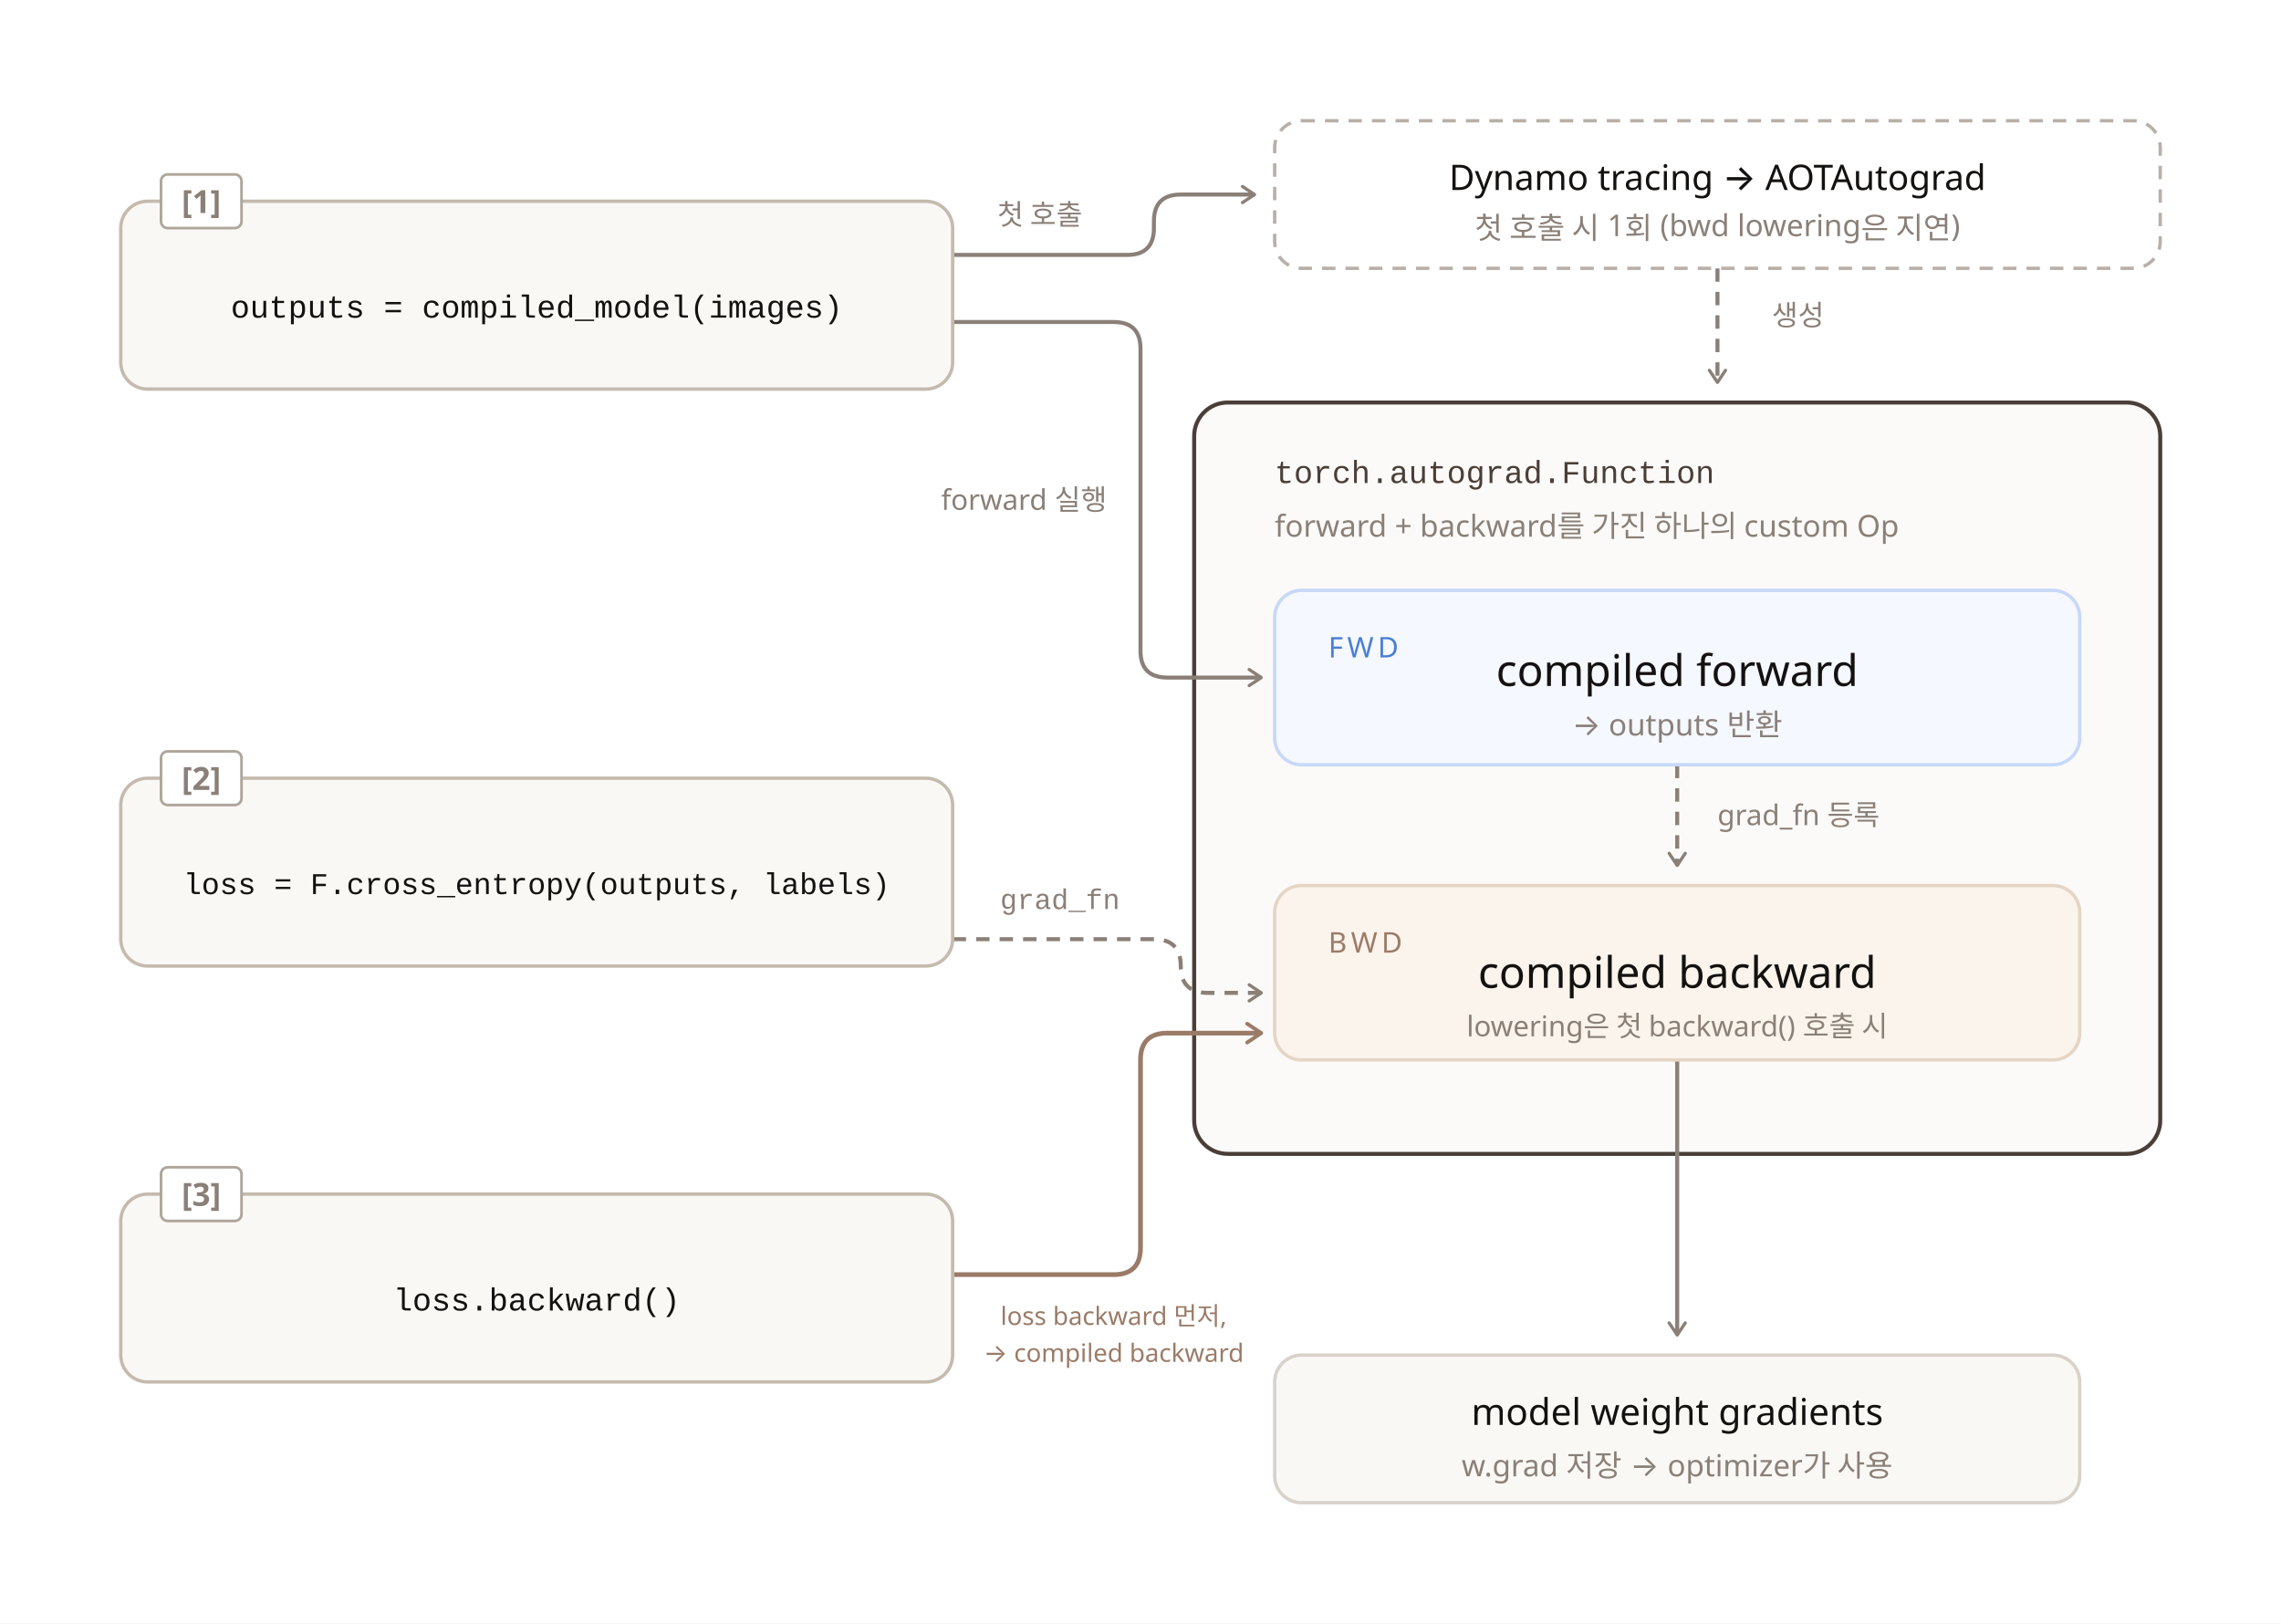
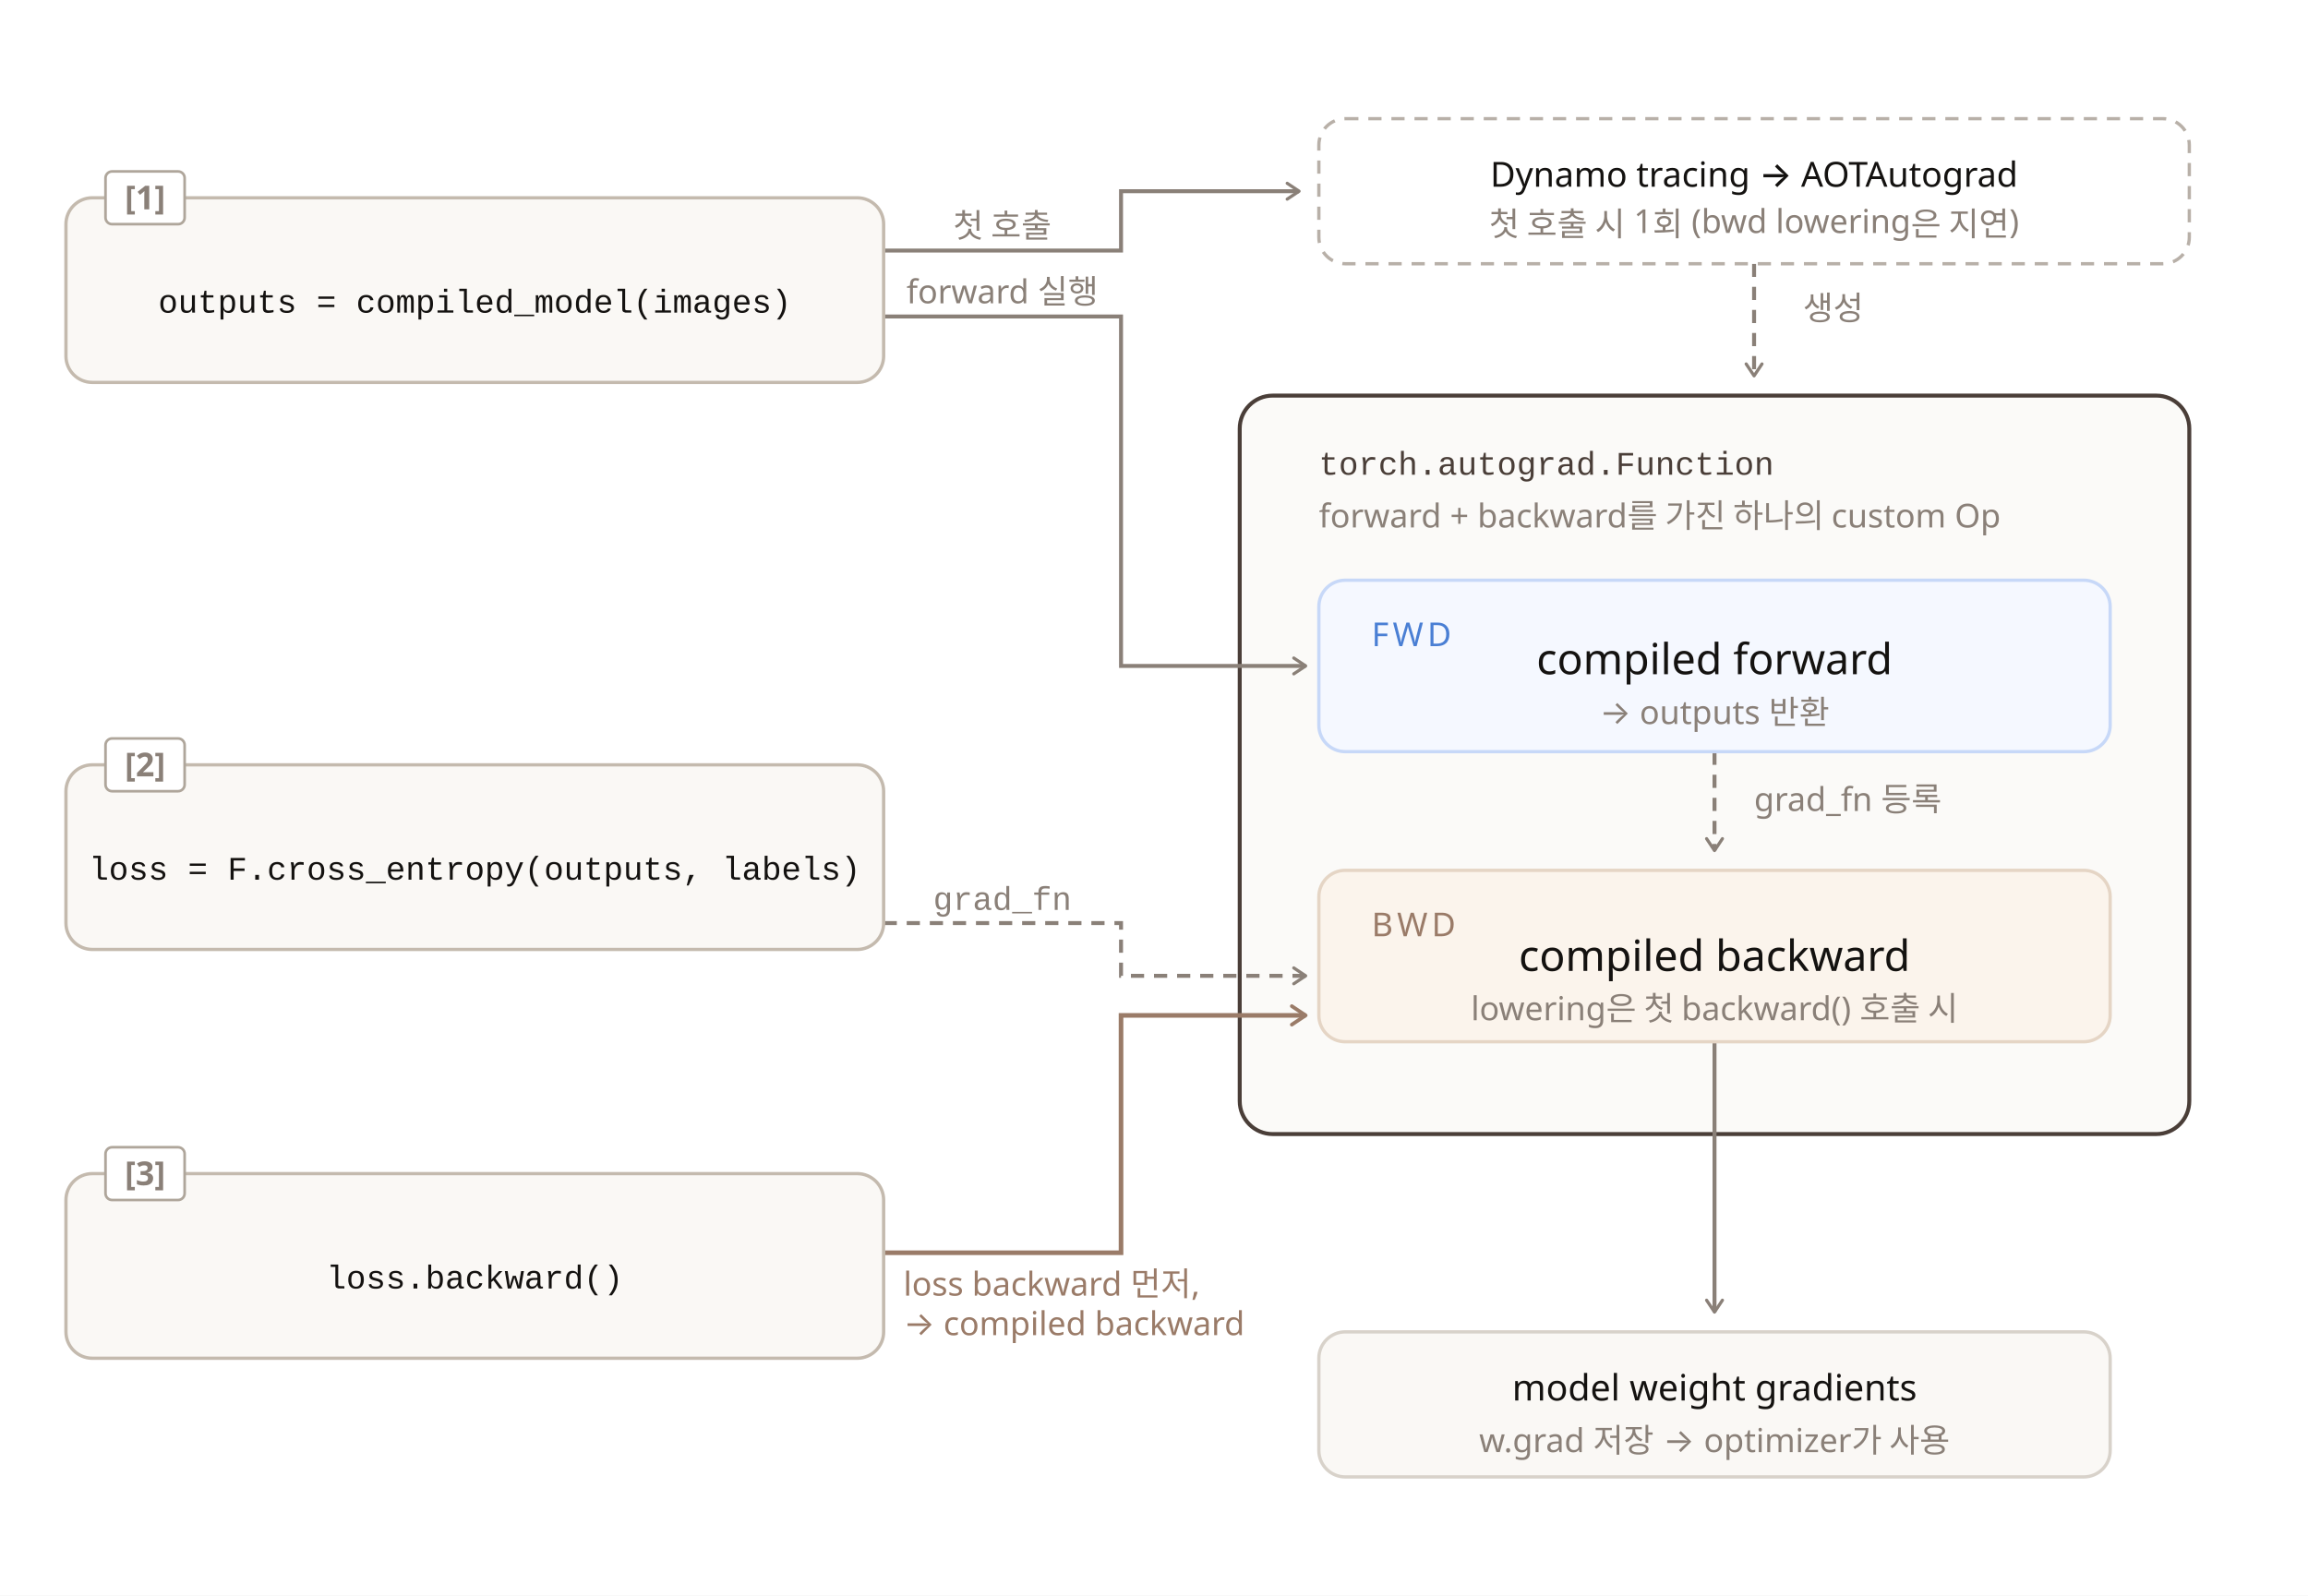
- <svg xmlns="http://www.w3.org/2000/svg" viewBox="0 0 680 484" width="680" height="484" role="img" aria-labelledby="ctf-light-title ctf-light-desc">
+ <svg xmlns="http://www.w3.org/2000/svg" viewBox="0 0 700 484" width="700" height="484" role="img" aria-labelledby="ctf-light-title ctf-light-desc">
  <defs>
    <marker id="ctf-arr" viewBox="0 0 10 10" refX="8" refY="5" markerWidth="5" markerHeight="5" orient="auto-start-reverse">
      <path d="M2 1L8 5L2 9" fill="none" stroke="#8A8078" stroke-width="1.6" stroke-linecap="round" stroke-linejoin="round" />
    </marker>
    <marker id="ctf-arr-warm" viewBox="0 0 10 10" refX="8" refY="5" markerWidth="5" markerHeight="5" orient="auto-start-reverse">
      <path d="M2 1L8 5L2 9" fill="none" stroke="#9A7B68" stroke-width="1.6" stroke-linecap="round" stroke-linejoin="round" />
    </marker>
  </defs>
-   <rect width="680" height="484" fill="#FFFFFF" />
-   <rect x="356" y="120" width="288" height="224" rx="10" fill="#FBFAF8" stroke="#4A3E38" stroke-width="1.2" />
-   <text x="380" y="144" font-family="ui-monospace, SFMono-Regular, Menlo, Consolas, 'Liberation Mono', monospace" font-size="9.5" font-weight="500" fill="#4A3E38">torch.autograd.Function</text>
-   <text x="380" y="160" font-family="'Pretendard', 'Apple SD Gothic Neo', 'Noto Sans KR', 'Segoe UI', system-ui, -apple-system, sans-serif" font-size="9" fill="#8A8078">forward + backward를 가진 하나의 custom Op</text>
-   <path d="M284 76 H336 Q344 76 344 68 V66 Q344 58 352 58 H374" fill="none" stroke="#8A8078" stroke-width="1.2" marker-end="url(#ctf-arr)" />
-   <rect x="288" y="58" width="44" height="12" rx="2" fill="#FFFFFF" />
-   <text x="310" y="67" font-family="'Pretendard', 'Apple SD Gothic Neo', 'Noto Sans KR', 'Segoe UI', system-ui, -apple-system, sans-serif" font-size="8.5" fill="#8A8078" text-anchor="middle">첫 호출</text>
-   <path d="M512 80 V114" fill="none" stroke="#8A8078" stroke-width="1.2" stroke-dasharray="4,3" marker-end="url(#ctf-arr)" />
-   <rect x="520" y="88" width="32" height="12" rx="2" fill="#FFFFFF" />
-   <text x="536" y="97" font-family="'Pretendard', 'Apple SD Gothic Neo', 'Noto Sans KR', 'Segoe UI', system-ui, -apple-system, sans-serif" font-size="8.5" fill="#8A8078" text-anchor="middle">생성</text>
-   <path d="M284 96 H332 Q340 96 340 104 V194 Q340 202 348 202 H376" fill="none" stroke="#8A8078" stroke-width="1.2" marker-end="url(#ctf-arr)" />
-   <rect x="266" y="142" width="66" height="14" rx="2" fill="#FFFFFF" />
-   <text x="330" y="152" font-family="'Pretendard', 'Apple SD Gothic Neo', 'Noto Sans KR', 'Segoe UI', system-ui, -apple-system, sans-serif" font-size="8.5" fill="#8A8078" text-anchor="end">forward 실행</text>
-   <path d="M500 228 V258" fill="none" stroke="#8A8078" stroke-width="1.2" stroke-dasharray="4,3" marker-end="url(#ctf-arr)" />
-   <rect x="508" y="236" width="80" height="14" rx="2" fill="#FBFAF8" />
-   <text x="512" y="246" font-family="'Pretendard', 'Apple SD Gothic Neo', 'Noto Sans KR', 'Segoe UI', system-ui, -apple-system, sans-serif" font-size="8.5" fill="#8A8078">grad_fn 등록</text>
-   <path d="M284 280 H344 Q352 280 352 288 V288 Q352 296 360 296 H376" fill="none" stroke="#8A8078" stroke-width="1.2" stroke-dasharray="4,3" marker-end="url(#ctf-arr)" />
-   <rect x="292" y="262" width="48" height="12" rx="2" fill="#FFFFFF" />
-   <text x="316" y="271" font-family="ui-monospace, SFMono-Regular, Menlo, Consolas, 'Liberation Mono', monospace" font-size="8.5" fill="#8A8078" text-anchor="middle">grad_fn</text>
-   <path d="M284 380 H332 Q340 380 340 372 V316 Q340 308 348 308 H376" fill="none" stroke="#9A7B68" stroke-width="1.4" marker-end="url(#ctf-arr-warm)" />
-   <rect x="286" y="386" width="92" height="24" rx="2" fill="#FFFFFF" />
-   <text x="332" y="395" font-family="'Pretendard', 'Apple SD Gothic Neo', 'Noto Sans KR', 'Segoe UI', system-ui, -apple-system, sans-serif" font-size="7.5" fill="#9A7B68" text-anchor="middle">loss backward 먼저,</text>
-   <text x="332" y="406" font-family="'Pretendard', 'Apple SD Gothic Neo', 'Noto Sans KR', 'Segoe UI', system-ui, -apple-system, sans-serif" font-size="7.5" fill="#9A7B68" text-anchor="middle">→ compiled backward</text>
-   <path d="M500 316 V398" fill="none" stroke="#8A8078" stroke-width="1.2" marker-end="url(#ctf-arr)" />
-   <rect x="36" y="60" width="248" height="56" rx="8" fill="#FAF8F5" stroke="#C4BAAE" stroke-width="1" />
-   <rect x="48" y="52" width="24" height="16" rx="2" fill="#FFFFFF" stroke="#AFA69B" stroke-width="0.8" />
-   <text x="60" y="63.5" font-family="'Pretendard', 'Apple SD Gothic Neo', 'Noto Sans KR', 'Segoe UI', system-ui, -apple-system, sans-serif" font-size="9.5" font-weight="600" fill="#8A8078" text-anchor="middle">[1]</text>
-   <text x="160" y="92" font-family="ui-monospace, SFMono-Regular, Menlo, Consolas, 'Liberation Mono', monospace" font-size="9.5" font-weight="500" fill="#141210" text-anchor="middle" dominant-baseline="middle">outputs = compiled_model(images)</text>
-   <rect x="36" y="232" width="248" height="56" rx="8" fill="#FAF8F5" stroke="#C4BAAE" stroke-width="1" />
-   <rect x="48" y="224" width="24" height="16" rx="2" fill="#FFFFFF" stroke="#AFA69B" stroke-width="0.8" />
-   <text x="60" y="235.5" font-family="'Pretendard', 'Apple SD Gothic Neo', 'Noto Sans KR', 'Segoe UI', system-ui, -apple-system, sans-serif" font-size="9.5" font-weight="600" fill="#8A8078" text-anchor="middle">[2]</text>
-   <text x="160" y="264" font-family="ui-monospace, SFMono-Regular, Menlo, Consolas, 'Liberation Mono', monospace" font-size="9" font-weight="500" fill="#141210" text-anchor="middle" dominant-baseline="middle">loss = F.cross_entropy(outputs, labels)</text>
-   <rect x="36" y="356" width="248" height="56" rx="8" fill="#FAF8F5" stroke="#C4BAAE" stroke-width="1" />
-   <rect x="48" y="348" width="24" height="16" rx="2" fill="#FFFFFF" stroke="#AFA69B" stroke-width="0.8" />
-   <text x="60" y="359.5" font-family="'Pretendard', 'Apple SD Gothic Neo', 'Noto Sans KR', 'Segoe UI', system-ui, -apple-system, sans-serif" font-size="9.5" font-weight="600" fill="#8A8078" text-anchor="middle">[3]</text>
-   <text x="160" y="388" font-family="ui-monospace, SFMono-Regular, Menlo, Consolas, 'Liberation Mono', monospace" font-size="9.5" font-weight="500" fill="#141210" text-anchor="middle" dominant-baseline="middle">loss.backward()</text>
-   <rect x="380" y="36" width="264" height="44" rx="8" fill="#FFFFFF" stroke="#B8B0A8" stroke-width="1" stroke-dasharray="4,3" />
-   <text x="512" y="53" font-family="'Pretendard', 'Apple SD Gothic Neo', 'Noto Sans KR', 'Segoe UI', system-ui, -apple-system, sans-serif" font-size="10.5" font-weight="500" fill="#141210" text-anchor="middle" dominant-baseline="middle">Dynamo tracing → AOTAutograd</text>
-   <text x="512" y="68" font-family="'Pretendard', 'Apple SD Gothic Neo', 'Noto Sans KR', 'Segoe UI', system-ui, -apple-system, sans-serif" font-size="9" fill="#8A8078" text-anchor="middle" dominant-baseline="middle">첫 호출 시 1회 (bwd lowering은 지연)</text>
-   <rect x="380" y="176" width="240" height="52" rx="8" fill="#F5F8FF" stroke="#C7D8F8" stroke-width="1" />
-   <text x="396" y="196" font-family="'Pretendard', 'Apple SD Gothic Neo', 'Noto Sans KR', 'Segoe UI', system-ui, -apple-system, sans-serif" font-size="8.5" font-weight="500" letter-spacing="1.2" fill="#4A7FD4">FWD</text>
-   <text x="500" y="200" font-family="'Pretendard', 'Apple SD Gothic Neo', 'Noto Sans KR', 'Segoe UI', system-ui, -apple-system, sans-serif" font-size="13" font-weight="500" fill="#141210" text-anchor="middle" dominant-baseline="middle">compiled forward</text>
-   <text x="500" y="216" font-family="'Pretendard', 'Apple SD Gothic Neo', 'Noto Sans KR', 'Segoe UI', system-ui, -apple-system, sans-serif" font-size="9" fill="#8A8078" text-anchor="middle" dominant-baseline="middle">→ outputs 반환</text>
-   <rect x="380" y="264" width="240" height="52" rx="8" fill="#FBF4EC" stroke="#E5D5C5" stroke-width="1" />
-   <text x="396" y="284" font-family="'Pretendard', 'Apple SD Gothic Neo', 'Noto Sans KR', 'Segoe UI', system-ui, -apple-system, sans-serif" font-size="8.5" font-weight="500" letter-spacing="1.2" fill="#9A7B68">BWD</text>
-   <text x="500" y="290" font-family="'Pretendard', 'Apple SD Gothic Neo', 'Noto Sans KR', 'Segoe UI', system-ui, -apple-system, sans-serif" font-size="13" font-weight="500" fill="#141210" text-anchor="middle" dominant-baseline="middle">compiled backward</text>
-   <text x="500" y="306" font-family="'Pretendard', 'Apple SD Gothic Neo', 'Noto Sans KR', 'Segoe UI', system-ui, -apple-system, sans-serif" font-size="8.5" fill="#8A8078" text-anchor="middle" dominant-baseline="middle">lowering은 첫 backward() 호출 시</text>
-   <rect x="380" y="404" width="240" height="44" rx="8" fill="#FAF8F5" stroke="#D8D2CA" stroke-width="1" />
-   <text x="500" y="421" font-family="'Pretendard', 'Apple SD Gothic Neo', 'Noto Sans KR', 'Segoe UI', system-ui, -apple-system, sans-serif" font-size="11" font-weight="500" fill="#141210" text-anchor="middle" dominant-baseline="middle">model weight gradients</text>
-   <text x="500" y="437" font-family="'Pretendard', 'Apple SD Gothic Neo', 'Noto Sans KR', 'Segoe UI', system-ui, -apple-system, sans-serif" font-size="9" fill="#8A8078" text-anchor="middle" dominant-baseline="middle">w.grad 저장 → optimizer가 사용</text>
+   <rect width="700" height="484" fill="#FFFFFF" />
+   <rect x="376" y="120" width="288" height="224" rx="10" fill="#FBFAF8" stroke="#4A3E38" stroke-width="1.2" />
+   <text x="400" y="144" font-family="ui-monospace, SFMono-Regular, Menlo, Consolas, 'Liberation Mono', monospace" font-size="10" font-weight="500" fill="#4A3E38">torch.autograd.Function</text>
+   <text x="400" y="160" font-family="'Pretendard', 'Apple SD Gothic Neo', 'Noto Sans KR', 'Segoe UI', system-ui, -apple-system, sans-serif" font-size="10" fill="#8A8078">forward + backward를 가진 하나의 custom Op</text>
+   <path d="M268 76 H340 V58 H394" fill="none" stroke="#8A8078" stroke-width="1.2" marker-end="url(#ctf-arr)" />
+   <rect x="276" y="61" width="56" height="13" rx="2" fill="#FFFFFF" />
+   <text x="304" y="72" font-family="'Pretendard', 'Apple SD Gothic Neo', 'Noto Sans KR', 'Segoe UI', system-ui, -apple-system, sans-serif" font-size="10" fill="#8A8078" text-anchor="middle">첫 호출</text>
+   <path d="M532 80 V114" fill="none" stroke="#8A8078" stroke-width="1.2" stroke-dasharray="4,3" marker-end="url(#ctf-arr)" />
+   <rect x="540" y="88" width="32" height="12" rx="2" fill="#FFFFFF" />
+   <text x="556" y="97" font-family="'Pretendard', 'Apple SD Gothic Neo', 'Noto Sans KR', 'Segoe UI', system-ui, -apple-system, sans-serif" font-size="10" fill="#8A8078" text-anchor="middle">생성</text>
+   <path d="M268 96 H340 V202 H396" fill="none" stroke="#8A8078" stroke-width="1.2" marker-end="url(#ctf-arr)" />
+   <rect x="268" y="81" width="72" height="14" rx="2" fill="#FFFFFF" />
+   <text x="304" y="92" font-family="'Pretendard', 'Apple SD Gothic Neo', 'Noto Sans KR', 'Segoe UI', system-ui, -apple-system, sans-serif" font-size="10" fill="#8A8078" text-anchor="middle">forward 실행</text>
+   <path d="M520 228 V258" fill="none" stroke="#8A8078" stroke-width="1.2" stroke-dasharray="4,3" marker-end="url(#ctf-arr)" />
+   <rect x="528" y="236" width="80" height="14" rx="2" fill="#FBFAF8" />
+   <text x="532" y="246" font-family="'Pretendard', 'Apple SD Gothic Neo', 'Noto Sans KR', 'Segoe UI', system-ui, -apple-system, sans-serif" font-size="10" fill="#8A8078">grad_fn 등록</text>
+   <path d="M268 280 H340 V296 H396" fill="none" stroke="#8A8078" stroke-width="1.2" stroke-dasharray="4,3" marker-end="url(#ctf-arr)" />
+   <rect x="280" y="265" width="48" height="13" rx="2" fill="#FFFFFF" />
+   <text x="304" y="276" font-family="ui-monospace, SFMono-Regular, Menlo, Consolas, 'Liberation Mono', monospace" font-size="10" fill="#8A8078" text-anchor="middle">grad_fn</text>
+   <path d="M268 380 H340 V308 H396" fill="none" stroke="#9A7B68" stroke-width="1.4" marker-end="url(#ctf-arr-warm)" />
+   <rect x="270" y="384" width="116" height="24" rx="2" fill="#FFFFFF" />
+   <text x="274" y="393" font-family="'Pretendard', 'Apple SD Gothic Neo', 'Noto Sans KR', 'Segoe UI', system-ui, -apple-system, sans-serif" font-size="10" fill="#9A7B68" text-anchor="start">loss backward 먼저,</text>
+   <text x="274" y="405" font-family="'Pretendard', 'Apple SD Gothic Neo', 'Noto Sans KR', 'Segoe UI', system-ui, -apple-system, sans-serif" font-size="10" fill="#9A7B68" text-anchor="start">→ compiled backward</text>
+   <path d="M520 316 V398" fill="none" stroke="#8A8078" stroke-width="1.2" marker-end="url(#ctf-arr)" />
+   <rect x="20" y="60" width="248" height="56" rx="8" fill="#FAF8F5" stroke="#C4BAAE" stroke-width="1" />
+   <rect x="32" y="52" width="24" height="16" rx="2" fill="#FFFFFF" stroke="#AFA69B" stroke-width="0.8" />
+   <text x="44" y="63.5" font-family="'Pretendard', 'Apple SD Gothic Neo', 'Noto Sans KR', 'Segoe UI', system-ui, -apple-system, sans-serif" font-size="10" font-weight="600" fill="#8A8078" text-anchor="middle">[1]</text>
+   <text x="144" y="92" font-family="ui-monospace, SFMono-Regular, Menlo, Consolas, 'Liberation Mono', monospace" font-size="10" font-weight="500" fill="#141210" text-anchor="middle" dominant-baseline="middle">outputs = compiled_model(images)</text>
+   <rect x="20" y="232" width="248" height="56" rx="8" fill="#FAF8F5" stroke="#C4BAAE" stroke-width="1" />
+   <rect x="32" y="224" width="24" height="16" rx="2" fill="#FFFFFF" stroke="#AFA69B" stroke-width="0.8" />
+   <text x="44" y="235.5" font-family="'Pretendard', 'Apple SD Gothic Neo', 'Noto Sans KR', 'Segoe UI', system-ui, -apple-system, sans-serif" font-size="10" font-weight="600" fill="#8A8078" text-anchor="middle">[2]</text>
+   <text x="144" y="264" font-family="ui-monospace, SFMono-Regular, Menlo, Consolas, 'Liberation Mono', monospace" font-size="10" font-weight="500" fill="#141210" text-anchor="middle" dominant-baseline="middle">loss = F.cross_entropy(outputs, labels)</text>
+   <rect x="20" y="356" width="248" height="56" rx="8" fill="#FAF8F5" stroke="#C4BAAE" stroke-width="1" />
+   <rect x="32" y="348" width="24" height="16" rx="2" fill="#FFFFFF" stroke="#AFA69B" stroke-width="0.8" />
+   <text x="44" y="359.5" font-family="'Pretendard', 'Apple SD Gothic Neo', 'Noto Sans KR', 'Segoe UI', system-ui, -apple-system, sans-serif" font-size="10" font-weight="600" fill="#8A8078" text-anchor="middle">[3]</text>
+   <text x="144" y="388" font-family="ui-monospace, SFMono-Regular, Menlo, Consolas, 'Liberation Mono', monospace" font-size="10" font-weight="500" fill="#141210" text-anchor="middle" dominant-baseline="middle">loss.backward()</text>
+   <rect x="400" y="36" width="264" height="44" rx="8" fill="#FFFFFF" stroke="#B8B0A8" stroke-width="1" stroke-dasharray="4,3" />
+   <text x="532" y="53" font-family="'Pretendard', 'Apple SD Gothic Neo', 'Noto Sans KR', 'Segoe UI', system-ui, -apple-system, sans-serif" font-size="10.5" font-weight="500" fill="#141210" text-anchor="middle" dominant-baseline="middle">Dynamo tracing → AOTAutograd</text>
+   <text x="532" y="68" font-family="'Pretendard', 'Apple SD Gothic Neo', 'Noto Sans KR', 'Segoe UI', system-ui, -apple-system, sans-serif" font-size="10" fill="#8A8078" text-anchor="middle" dominant-baseline="middle">첫 호출 시 1회 (bwd lowering은 지연)</text>
+   <rect x="400" y="176" width="240" height="52" rx="8" fill="#F5F8FF" stroke="#C7D8F8" stroke-width="1" />
+   <text x="416" y="196" font-family="'Pretendard', 'Apple SD Gothic Neo', 'Noto Sans KR', 'Segoe UI', system-ui, -apple-system, sans-serif" font-size="10" font-weight="500" letter-spacing="1.2" fill="#4A7FD4">FWD</text>
+   <text x="520" y="200" font-family="'Pretendard', 'Apple SD Gothic Neo', 'Noto Sans KR', 'Segoe UI', system-ui, -apple-system, sans-serif" font-size="13" font-weight="500" fill="#141210" text-anchor="middle" dominant-baseline="middle">compiled forward</text>
+   <text x="520" y="216" font-family="'Pretendard', 'Apple SD Gothic Neo', 'Noto Sans KR', 'Segoe UI', system-ui, -apple-system, sans-serif" font-size="10" fill="#8A8078" text-anchor="middle" dominant-baseline="middle">→ outputs 반환</text>
+   <rect x="400" y="264" width="240" height="52" rx="8" fill="#FBF4EC" stroke="#E5D5C5" stroke-width="1" />
+   <text x="416" y="284" font-family="'Pretendard', 'Apple SD Gothic Neo', 'Noto Sans KR', 'Segoe UI', system-ui, -apple-system, sans-serif" font-size="10" font-weight="500" letter-spacing="1.2" fill="#9A7B68">BWD</text>
+   <text x="520" y="290" font-family="'Pretendard', 'Apple SD Gothic Neo', 'Noto Sans KR', 'Segoe UI', system-ui, -apple-system, sans-serif" font-size="13" font-weight="500" fill="#141210" text-anchor="middle" dominant-baseline="middle">compiled backward</text>
+   <text x="520" y="306" font-family="'Pretendard', 'Apple SD Gothic Neo', 'Noto Sans KR', 'Segoe UI', system-ui, -apple-system, sans-serif" font-size="10" fill="#8A8078" text-anchor="middle" dominant-baseline="middle">lowering은 첫 backward() 호출 시</text>
+   <rect x="400" y="404" width="240" height="44" rx="8" fill="#FAF8F5" stroke="#D8D2CA" stroke-width="1" />
+   <text x="520" y="421" font-family="'Pretendard', 'Apple SD Gothic Neo', 'Noto Sans KR', 'Segoe UI', system-ui, -apple-system, sans-serif" font-size="11" font-weight="500" fill="#141210" text-anchor="middle" dominant-baseline="middle">model weight gradients</text>
+   <text x="520" y="437" font-family="'Pretendard', 'Apple SD Gothic Neo', 'Noto Sans KR', 'Segoe UI', system-ui, -apple-system, sans-serif" font-size="10" fill="#8A8078" text-anchor="middle" dominant-baseline="middle">w.grad 저장 → optimizer가 사용</text>
</svg>
